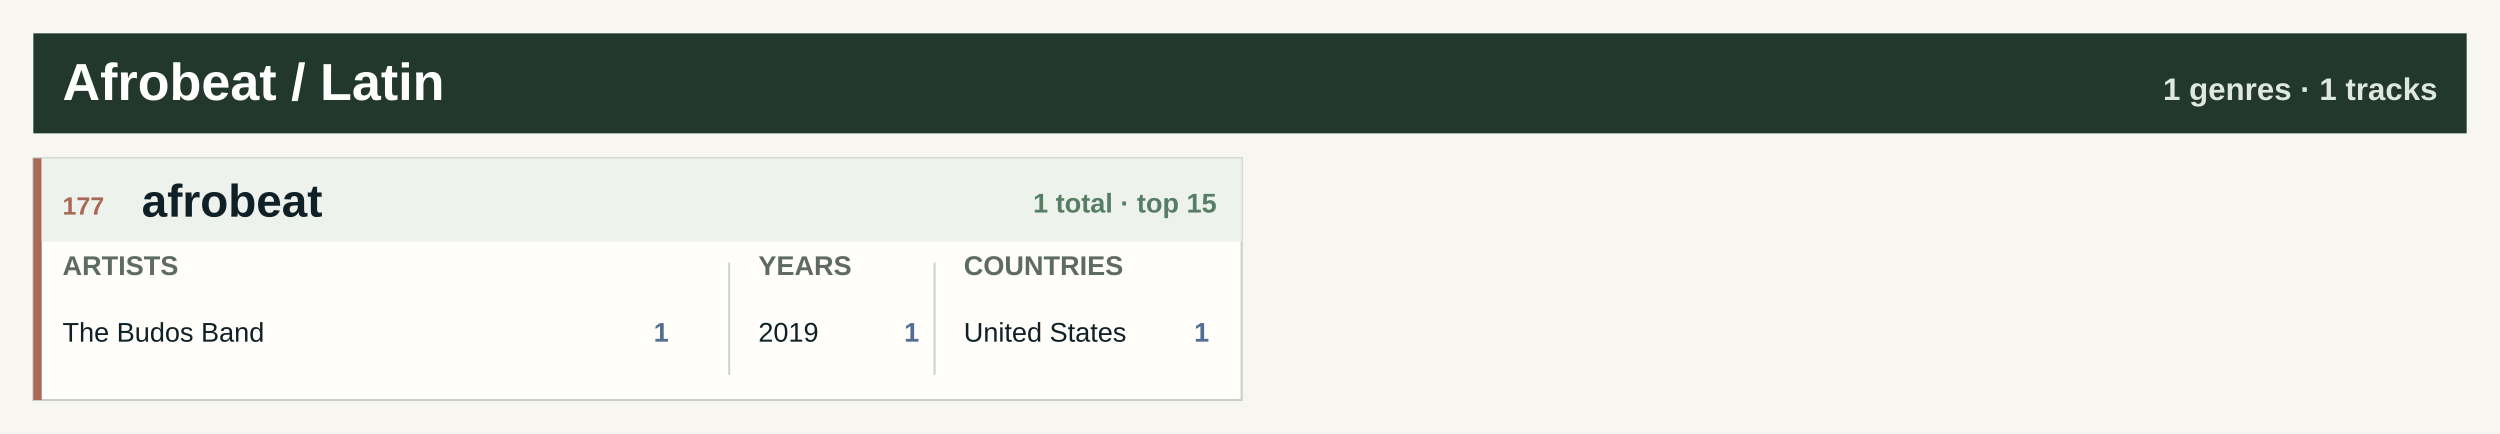
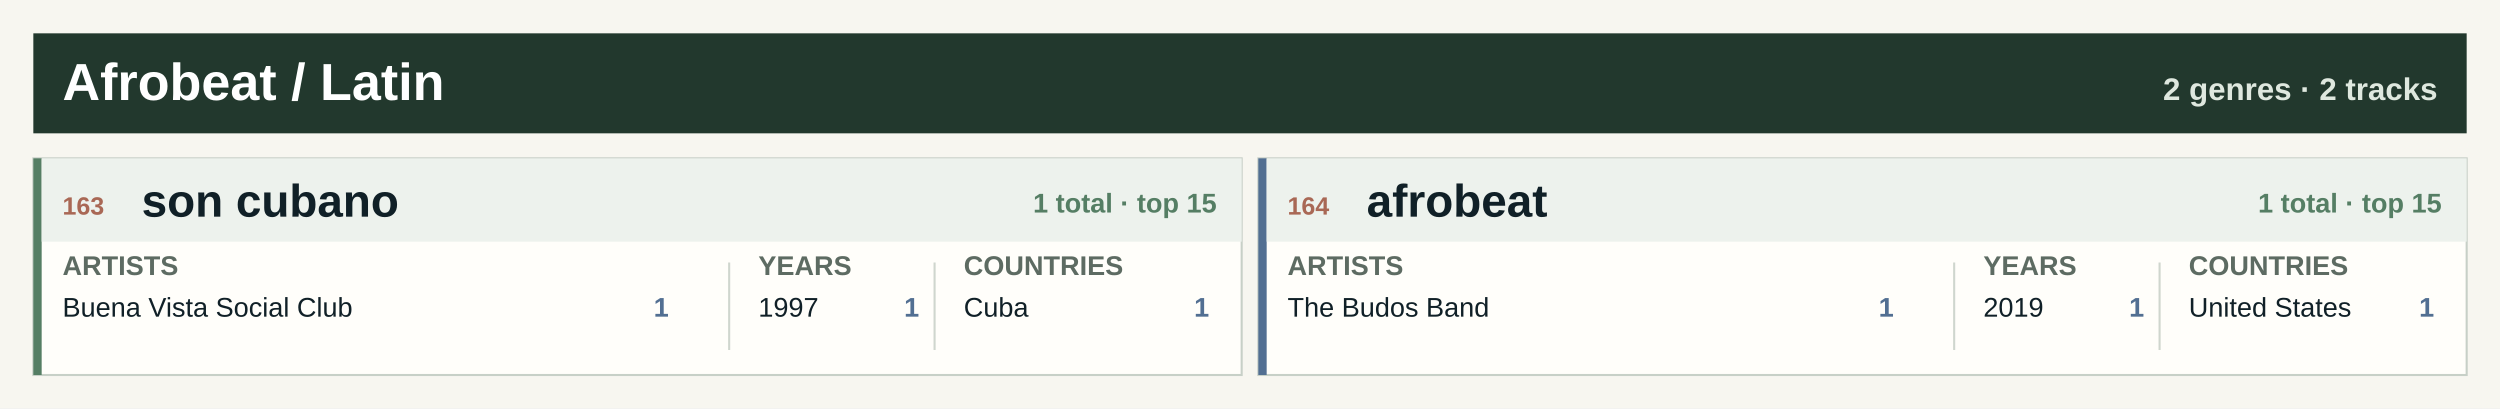
- <svg xmlns="http://www.w3.org/2000/svg" width="1200" height="208" viewBox="0 0 1200 208" role="img" aria-label="Afrobeat / Latin genre atlas">
-   <rect width="1200" height="208" fill="#f7f6f0" />
+ <svg xmlns="http://www.w3.org/2000/svg" width="1200" height="196" viewBox="0 0 1200 196" role="img" aria-label="Afrobeat / Latin genre atlas">
+   <rect width="1200" height="196" fill="#f7f6f0" />
  <rect x="16" y="16" width="1168" height="48" fill="#22382d" />
  <text x="30.0" y="48.0" font-family="Segoe UI, Arial, sans-serif" font-size="25" font-weight="800" fill="#ffffff" text-anchor="start">Afrobeat / Latin</text>
-   <text x="1170.0" y="48.0" font-family="Segoe UI, Arial, sans-serif" font-size="15" font-weight="800" fill="#dfe8df" text-anchor="end">1 genres · 1 tracks</text>
-   <rect x="16.0" y="76.0" width="580.0" height="116" fill="#fffefa" stroke="#c7d0c7" />
-   <rect x="16.0" y="76.0" width="4" height="116" fill="#a96855" />
+   <text x="1170.0" y="48.0" font-family="Segoe UI, Arial, sans-serif" font-size="15" font-weight="800" fill="#dfe8df" text-anchor="end">2 genres · 2 tracks</text>
+   <rect x="16.0" y="76.0" width="580.0" height="104" fill="#fffefa" stroke="#c7d0c7" />
+   <rect x="16.0" y="76.0" width="4" height="104" fill="#557e64" />
  <rect x="20.0" y="76.0" width="576.0" height="40" fill="#edf2ed" />
-   <text x="30.0" y="103.0" font-family="Segoe UI, Arial, sans-serif" font-size="12" font-weight="800" fill="#a96855" text-anchor="start">177</text>
-   <text x="68.0" y="104.0" font-family="Segoe UI, Arial, sans-serif" font-size="22" font-weight="800" fill="#102027" text-anchor="start">afrobeat</text>
+   <text x="30.0" y="103.0" font-family="Segoe UI, Arial, sans-serif" font-size="12" font-weight="800" fill="#a96855" text-anchor="start">163</text>
+   <text x="68.0" y="104.0" font-family="Segoe UI, Arial, sans-serif" font-size="22" font-weight="800" fill="#102027" text-anchor="start">son cubano</text>
  <text x="584.0" y="102.0" font-family="Segoe UI, Arial, sans-serif" font-size="13" font-weight="800" fill="#557e64" text-anchor="end">1 total · top 15</text>
  <text x="30.0" y="132.0" font-family="Segoe UI, Arial, sans-serif" font-size="13" font-weight="800" fill="#5d6b62" text-anchor="start">ARTISTS</text>
  <text x="364.0" y="132.0" font-family="Segoe UI, Arial, sans-serif" font-size="13" font-weight="800" fill="#5d6b62" text-anchor="start">YEARS</text>
  <text x="462.6" y="132.0" font-family="Segoe UI, Arial, sans-serif" font-size="13" font-weight="800" fill="#5d6b62" text-anchor="start">COUNTRIES</text>
-   <line x1="350.0" y1="126" x2="350.0" y2="180" stroke="#cfd6ce" />
-   <line x1="448.6" y1="126" x2="448.6" y2="180" stroke="#cfd6ce" />
-   <text x="30.0" y="164.0" font-family="Segoe UI, Arial, sans-serif" font-size="13" font-weight="400" fill="#102027" text-anchor="start">The Budos Band</text>
-   <text x="321.0" y="164.0" font-family="Segoe UI, Arial, sans-serif" font-size="13" font-weight="800" fill="#526f92" text-anchor="end">1</text>
-   <text x="364.0" y="164.0" font-family="Segoe UI, Arial, sans-serif" font-size="13" font-weight="400" fill="#102027" text-anchor="start">2019</text>
-   <text x="441.2" y="164.0" font-family="Segoe UI, Arial, sans-serif" font-size="13" font-weight="800" fill="#526f92" text-anchor="end">1</text>
-   <text x="462.6" y="164.0" font-family="Segoe UI, Arial, sans-serif" font-size="13" font-weight="400" fill="#102027" text-anchor="start">United States</text>
-   <text x="580.4" y="164.0" font-family="Segoe UI, Arial, sans-serif" font-size="13" font-weight="800" fill="#526f92" text-anchor="end">1</text>
+   <line x1="350.0" y1="126" x2="350.0" y2="168" stroke="#cfd6ce" />
+   <line x1="448.6" y1="126" x2="448.6" y2="168" stroke="#cfd6ce" />
+   <text x="30.0" y="152.0" font-family="Segoe UI, Arial, sans-serif" font-size="13" font-weight="400" fill="#102027" text-anchor="start">Buena Vista Social Club</text>
+   <text x="321.0" y="152.0" font-family="Segoe UI, Arial, sans-serif" font-size="13" font-weight="800" fill="#526f92" text-anchor="end">1</text>
+   <text x="364.0" y="152.0" font-family="Segoe UI, Arial, sans-serif" font-size="13" font-weight="400" fill="#102027" text-anchor="start">1997</text>
+   <text x="441.2" y="152.0" font-family="Segoe UI, Arial, sans-serif" font-size="13" font-weight="800" fill="#526f92" text-anchor="end">1</text>
+   <text x="462.6" y="152.0" font-family="Segoe UI, Arial, sans-serif" font-size="13" font-weight="400" fill="#102027" text-anchor="start">Cuba</text>
+   <text x="580.4" y="152.0" font-family="Segoe UI, Arial, sans-serif" font-size="13" font-weight="800" fill="#526f92" text-anchor="end">1</text>
+   <rect x="604.0" y="76.0" width="580.0" height="104" fill="#fffefa" stroke="#c7d0c7" />
+   <rect x="604.0" y="76.0" width="4" height="104" fill="#526f92" />
+   <rect x="608.0" y="76.0" width="576.0" height="40" fill="#edf2ed" />
+   <text x="618.0" y="103.0" font-family="Segoe UI, Arial, sans-serif" font-size="12" font-weight="800" fill="#a96855" text-anchor="start">164</text>
+   <text x="656.0" y="104.0" font-family="Segoe UI, Arial, sans-serif" font-size="22" font-weight="800" fill="#102027" text-anchor="start">afrobeat</text>
+   <text x="1172.0" y="102.0" font-family="Segoe UI, Arial, sans-serif" font-size="13" font-weight="800" fill="#557e64" text-anchor="end">1 total · top 15</text>
+   <text x="618.0" y="132.0" font-family="Segoe UI, Arial, sans-serif" font-size="13" font-weight="800" fill="#5d6b62" text-anchor="start">ARTISTS</text>
+   <text x="952.0" y="132.0" font-family="Segoe UI, Arial, sans-serif" font-size="13" font-weight="800" fill="#5d6b62" text-anchor="start">YEARS</text>
+   <text x="1050.6" y="132.0" font-family="Segoe UI, Arial, sans-serif" font-size="13" font-weight="800" fill="#5d6b62" text-anchor="start">COUNTRIES</text>
+   <line x1="938.0" y1="126" x2="938.0" y2="168" stroke="#cfd6ce" />
+   <line x1="1036.6" y1="126" x2="1036.6" y2="168" stroke="#cfd6ce" />
+   <text x="618.0" y="152.0" font-family="Segoe UI, Arial, sans-serif" font-size="13" font-weight="400" fill="#102027" text-anchor="start">The Budos Band</text>
+   <text x="909.0" y="152.0" font-family="Segoe UI, Arial, sans-serif" font-size="13" font-weight="800" fill="#526f92" text-anchor="end">1</text>
+   <text x="952.0" y="152.0" font-family="Segoe UI, Arial, sans-serif" font-size="13" font-weight="400" fill="#102027" text-anchor="start">2019</text>
+   <text x="1029.2" y="152.0" font-family="Segoe UI, Arial, sans-serif" font-size="13" font-weight="800" fill="#526f92" text-anchor="end">1</text>
+   <text x="1050.6" y="152.0" font-family="Segoe UI, Arial, sans-serif" font-size="13" font-weight="400" fill="#102027" text-anchor="start">United States</text>
+   <text x="1168.4" y="152.0" font-family="Segoe UI, Arial, sans-serif" font-size="13" font-weight="800" fill="#526f92" text-anchor="end">1</text>
</svg>
